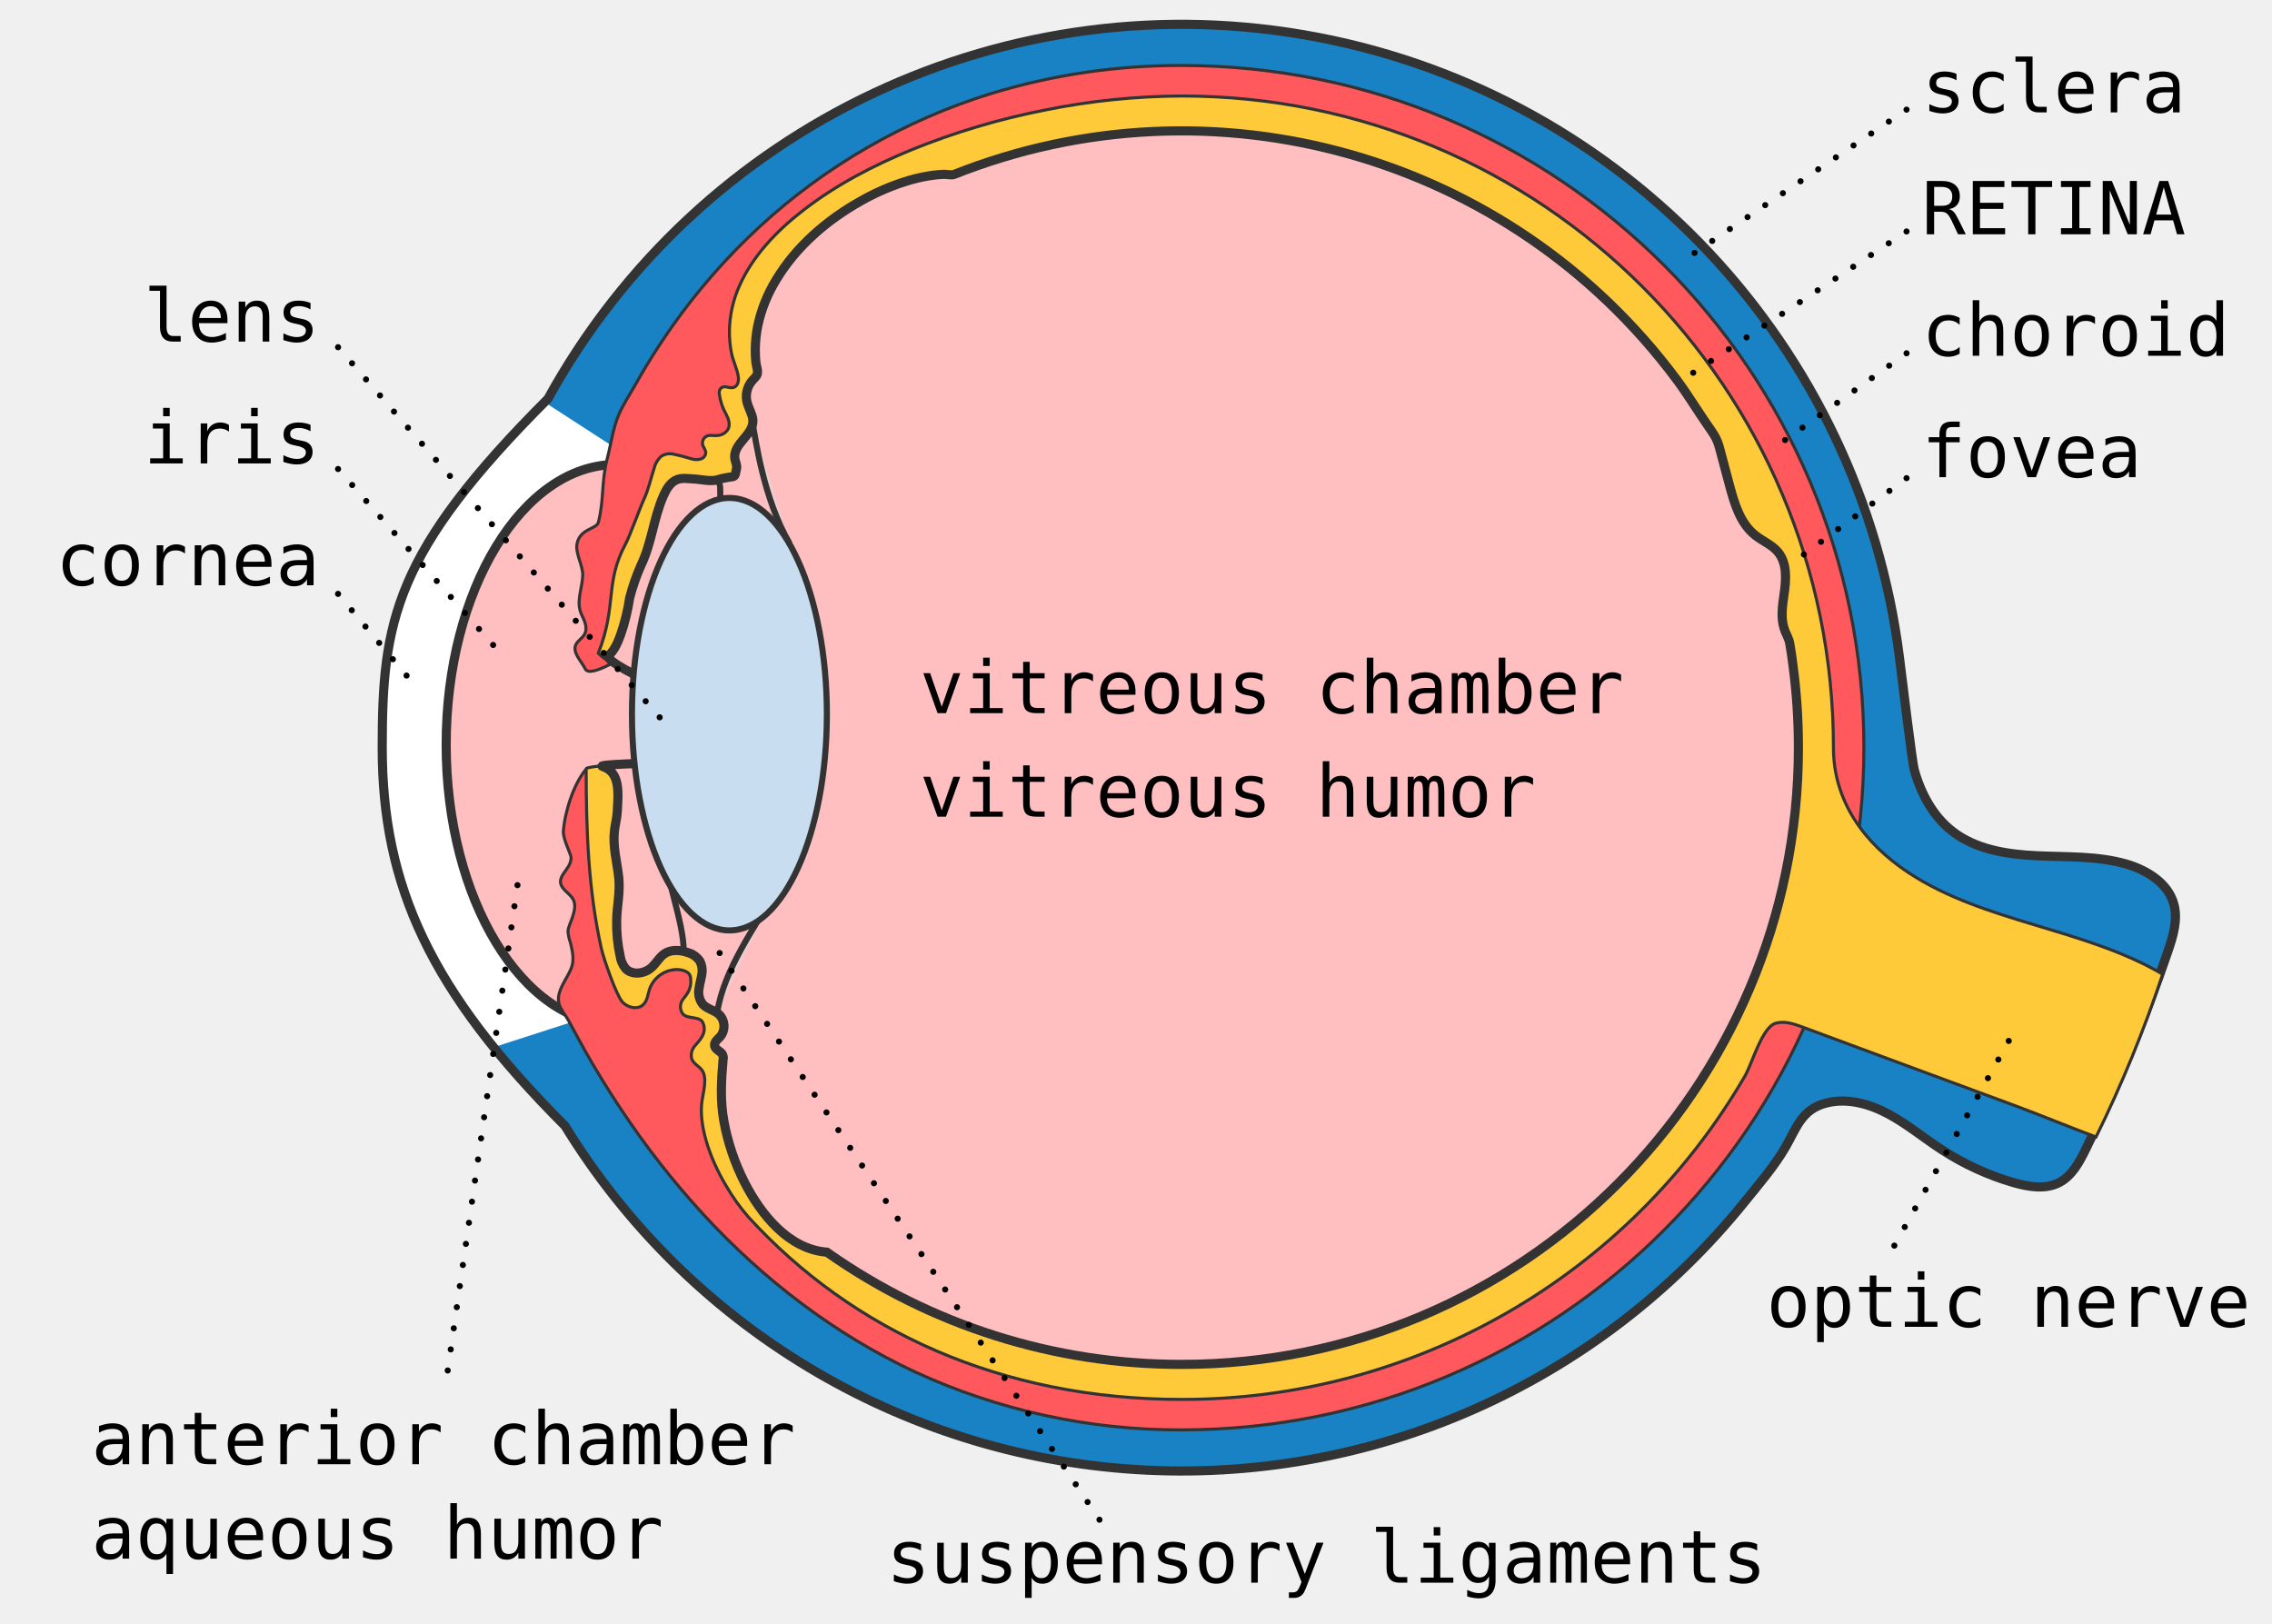
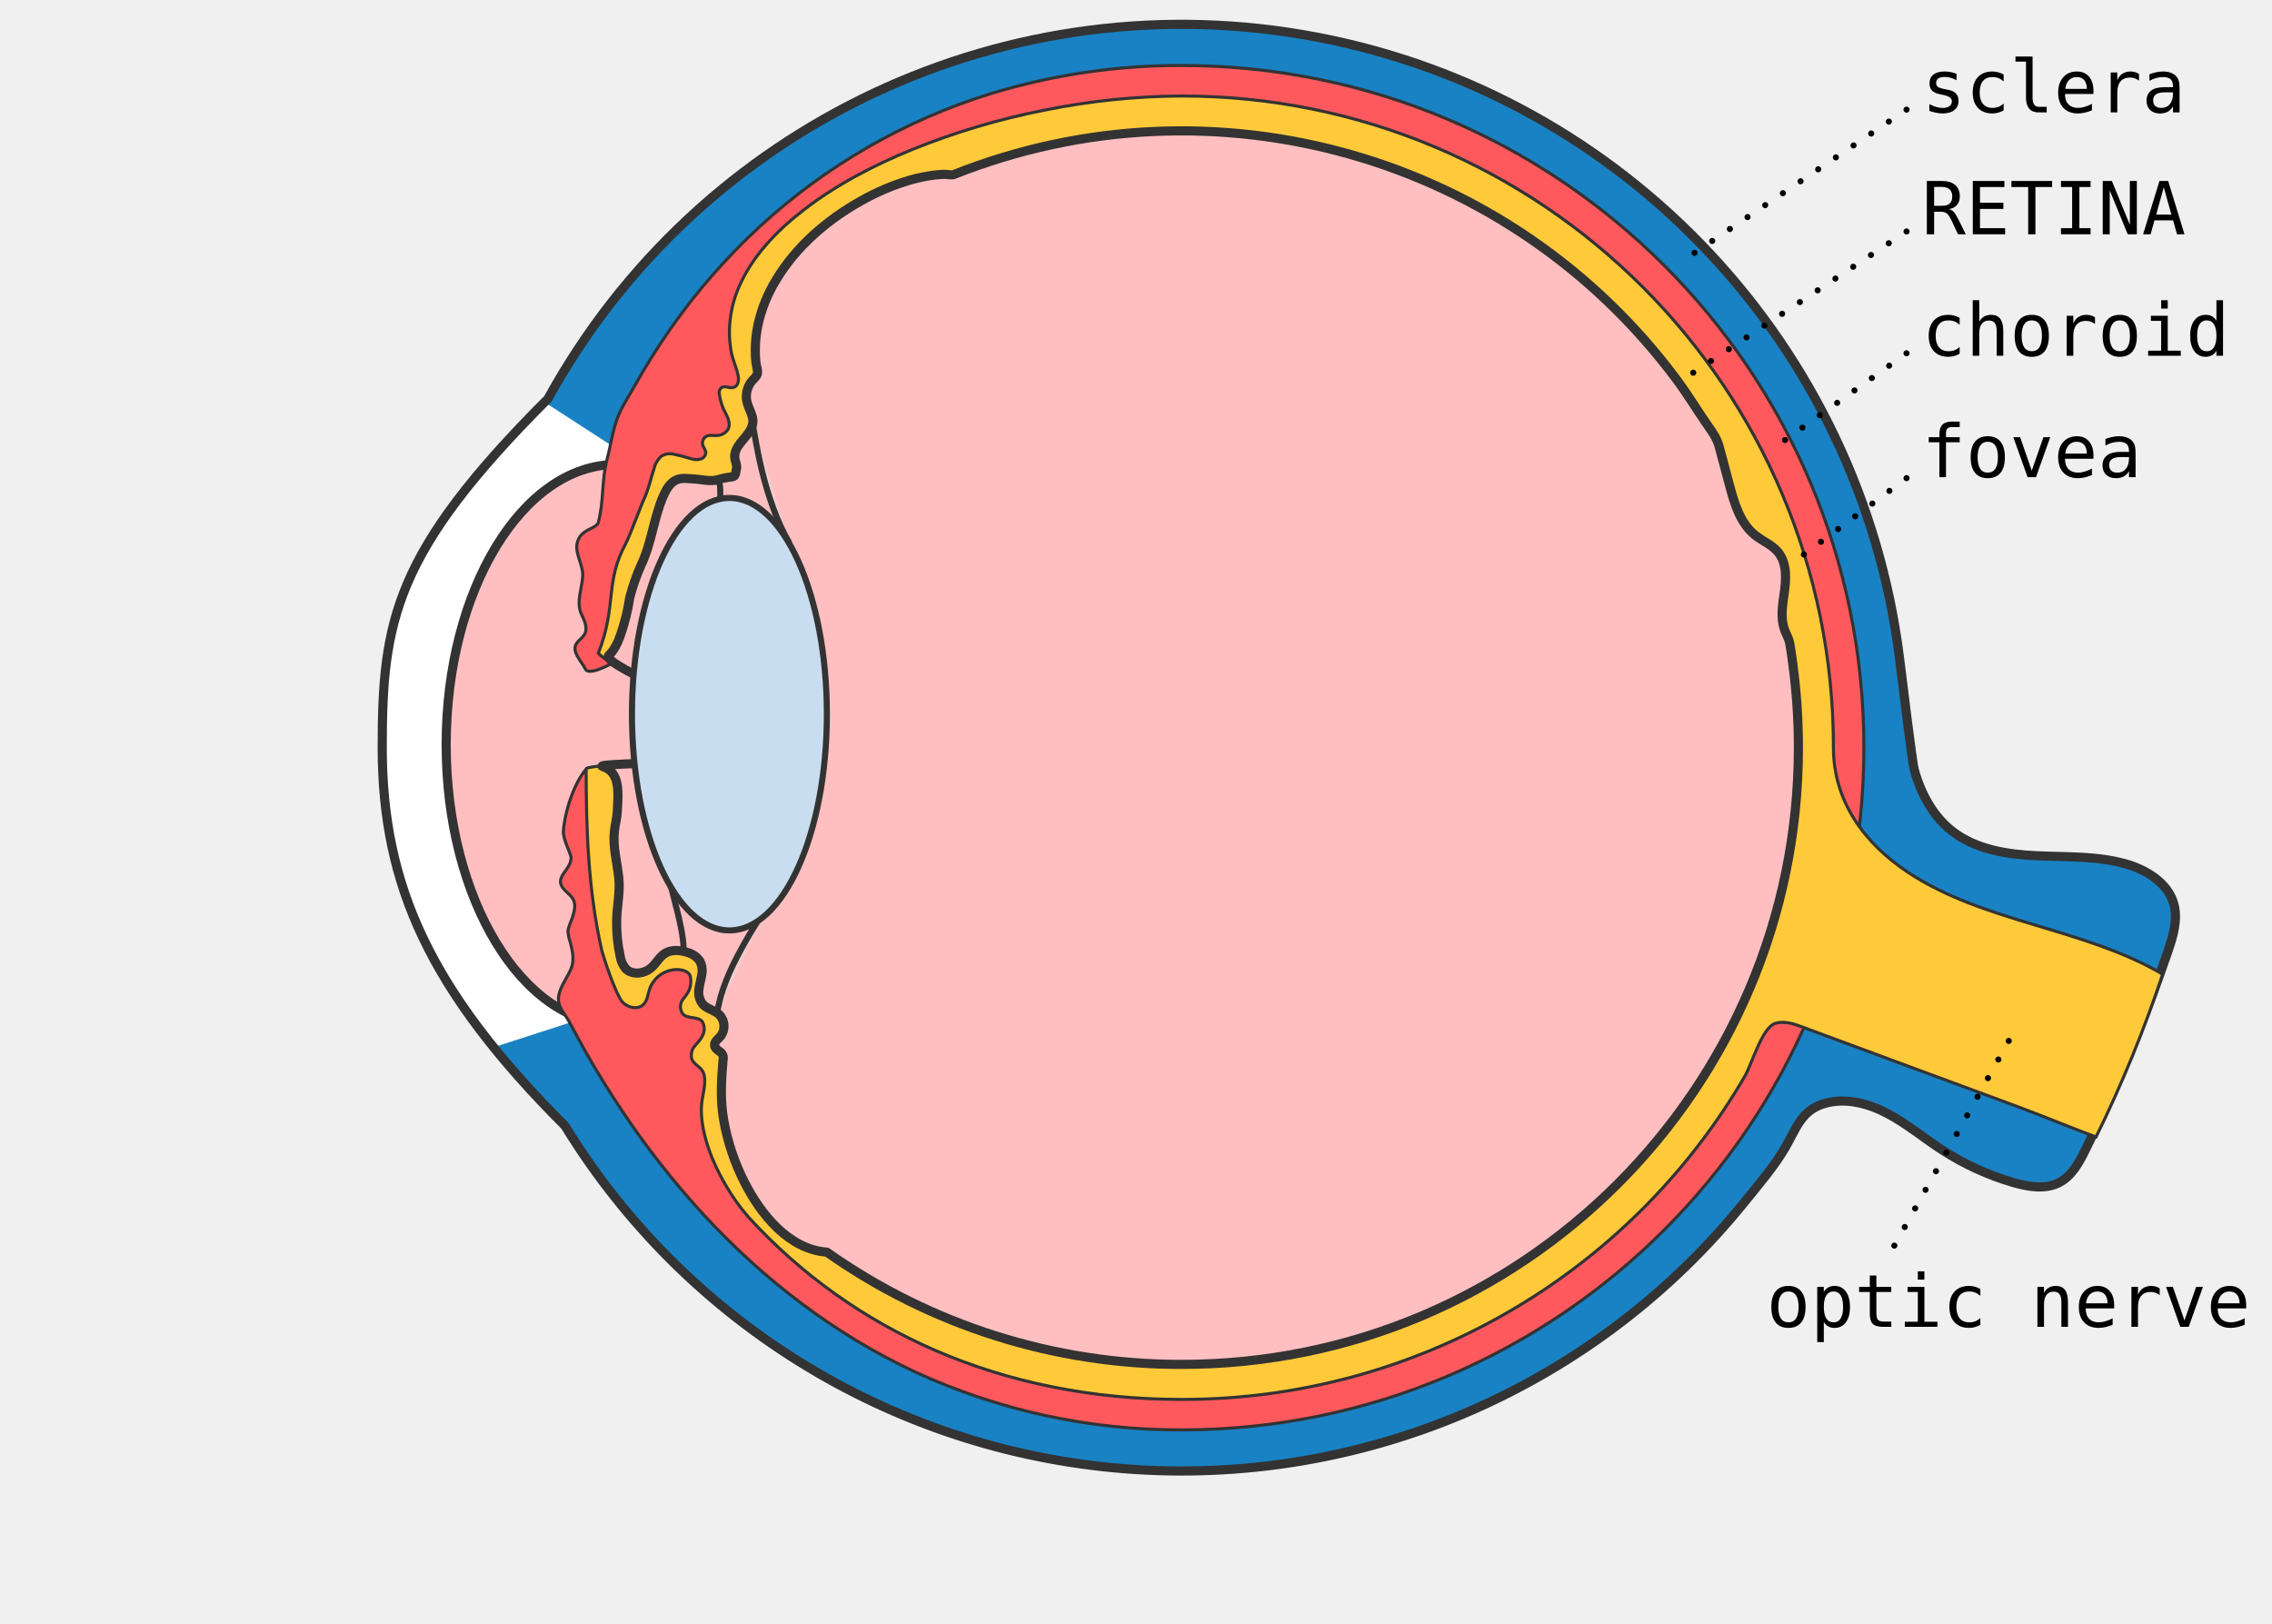
<svg xmlns="http://www.w3.org/2000/svg" viewBox="0 0 746 533">
  <defs>
    <style>
      .cls-1, .cls-3 {
        fill: #1982c4;
      }
      .cls-1, .cls-10, .cls-11, .cls-6, .cls-7, .cls-8, .cls-9 {
        stroke: #333;
      }
      .cls-1, .cls-10, .cls-11, .cls-6, .cls-7, .cls-8, .cls-9 {
        stroke-miterlimit: 10;
      }
      .cls-1, .cls-6, .cls-7 {
        stroke-width: 3px;
      }

      .cls-4 {
        clip-path: url(#clip-path);
      }
      .cls-5 { fill: #fff; }
      .cls-6 { fill: none; }
      .cls-7 { fill: #ffbfc1; }
      .cls-8 { fill: #ff595e; }
      .cls-9 { fill: #ffca3a; }
      .cls-10 { fill: #f0cdcd; }
      .cls-11 { fill: #c9ddf0; }
      .cls-10, .cls-11 {
        stroke-width: 2px;
      }
      .texts {
        
        font-family: Cousine, monospace;
        font-size: 24px;
      }
      .dashed-line {
        stroke: #000;
        stroke-linecap: round;
        stroke-dasharray: 0 7;
        stroke-width: 2px;
      }
    </style>
    <clipPath id="clip-path">
      <path class="cls-1" d="M628.54,252.75c2.14,7.74,6.11,15.21,12.45,20.15,7.75,6.05,18,7.64,27.86,8.09s19.84,0,29.29,2.71c6.84,2,13.74,6.28,15.63,13.15,1.41,5.11-.24,10.52-1.95,15.54a542.77,542.77,0,0,1-27,65c-2.1,4.26-4.51,8.76-8.74,10.93-4.53,2.33-10,1.39-14.91,0a88.74,88.74,0,0,1-23.68-10.87c-5.86-3.82-11.27-8.34-17.43-11.65s-13.38-5.34-20.17-3.68c-8.28,2-9.92,8.09-13.63,14.54-3.63,6.29-8.82,12.28-13.37,17.93A237.55,237.55,0,0,1,185.5,369.66c-44.08-44.08-60-78.65-60-124.16,0-41.54,3.92-64.08,54.41-114.56a237.55,237.55,0,0,1,443.75,84.83C624.87,225.46,627.86,250.29,628.54,252.75Z" />
    </clipPath>
  </defs>
  <g id="illustration">
    <g>
      <path class="cls-3" d="M628.54,252.75c2.14,7.74,6.11,15.21,12.45,20.15,7.75,6.05,18,7.64,27.86,8.09s19.84,0,29.29,2.71c6.84,2,13.74,6.28,15.63,13.15,1.41,5.11-.24,10.52-1.95,15.54a542.77,542.77,0,0,1-27,65c-2.1,4.26-4.51,8.76-8.74,10.93-4.53,2.33-10,1.39-14.91,0a88.74,88.74,0,0,1-23.68-10.87c-5.86-3.82-11.27-8.34-17.43-11.65s-13.38-5.34-20.17-3.68c-8.28,2-9.92,8.09-13.63,14.54-3.63,6.29-8.82,12.28-13.37,17.93A237.55,237.55,0,0,1,185.5,369.66c-44.08-44.08-60-78.65-60-124.16,0-41.54,3.92-64.08,54.41-114.56a237.55,237.55,0,0,1,443.75,84.83C624.87,225.46,627.86,250.29,628.54,252.75Z" />
      <g class="cls-4">
        <polygon class="cls-5" points="162.5 121.5 301.5 211.5 296.5 300.5 110.5 360.5 108.5 127.5 162.5 121.5" />
      </g>
      <path class="cls-6" d="M628.54,252.75c2.14,7.74,6.11,15.21,12.45,20.15,7.75,6.05,18,7.64,27.86,8.09s19.84,0,29.29,2.71c6.84,2,13.74,6.28,15.63,13.15,1.41,5.11-.24,10.52-1.95,15.54a542.77,542.77,0,0,1-27,65c-2.1,4.26-4.51,8.76-8.74,10.93-4.53,2.33-10,1.39-14.91,0a88.74,88.74,0,0,1-23.68-10.87c-5.86-3.82-11.27-8.34-17.43-11.65s-13.38-5.34-20.17-3.68c-8.28,2-9.92,8.09-13.63,14.54-3.63,6.29-8.82,12.28-13.37,17.93A237.55,237.55,0,0,1,185.5,369.66c-44.08-44.08-60-78.65-60-124.16,0-41.54,3.92-64.08,54.41-114.56a237.55,237.55,0,0,1,443.75,84.83C624.87,225.46,627.86,250.29,628.54,252.75Z" />
    </g>
    <path class="cls-7" d="M324.5,244.5c0,50.81-91.07,92-122,92s-56-41.19-56-92,25.07-92,56-92S324.5,193.69,324.5,244.5Z" />
    <path class="cls-8" d="M612,245.5c0,123.71-100.29,224-224,224a207,207,0,0,1-87.48-19c-26.43-12.34-49.89-30.37-69.61-51.78A279.1,279.1,0,0,1,204,364.36q-6.25-9.37-11.82-19.18c-1.84-3.24-3.55-6.54-5.35-9.8-2.09-3.76-4.69-5.54-2.84-10.34.95-2.47,2.55-4.63,3.56-7.08,1.13-2.73.39-5.72-.26-8.47a14.14,14.14,0,0,1-.8-3.64c.07-1.44,1-3.21,1.45-4.59.59-1.84,1.17-3.88.4-5.65-.62-1.41-2-2.33-3-3.43-4-4.14,2.4-6.43,2.16-10.68-.06-1.11-2.7-6.08-2.52-8.58.45-6.28,3.4-15.67,7.52-20.42,2.48-2.86,37.54,12.88,40,10s5.35-60.23,5-64c-.67-7.21-42.26,27.67-45.34,21.11-1.07-2.28-4.49-5.47-3-8.12.9-1.54,2.66-2.25,3.13-4.12s-.55-3.91-1.35-5.62c-1.91-4.09.22-8.4.4-12.75.14-3.3-2.52-7.26-1.87-10.5,1-5,6.4-4.71,7-7,1.87-7.16,1-13.62,2.88-20.77,1.24-4.72,1.93-10.22,3.87-14.69,1.38-3.2,3.53-6.41,5.25-9.48a219.37,219.37,0,0,1,11.86-18.86,208,208,0,0,1,28.91-33.1,198.77,198.77,0,0,1,76.2-43.89A212.58,212.58,0,0,1,388,21.5C511.71,21.5,612,121.79,612,245.5Z" />
    <path class="cls-9" d="M602,245.5c0,17.61,10.15,31.49,24.73,41.09,12.4,8.17,26.79,12.71,41,17s29.58,8.73,42.37,16.29a422.57,422.57,0,0,1-21.88,53.45c-8.89-3.29-17.88-7.07-26.77-10.35l-36.24-13.39L592,337.29c-2.9-1.07-6-2.16-9-1.3-4.41,1.27-7.71,13.23-10,17.23A213.62,213.62,0,0,1,388,459.5c-59.27,0-108.25-22.58-142.37-60a65.28,65.28,0,0,1-7.13-10c-6-10-9.08-20.66-8-28,.45-3.09,1.86-7.87-.14-10.27-1-1.23-2.66-2-3.22-3.52a4.7,4.7,0,0,1,.92-4.18c.85-1.21,4.44-4,2.72-7.74-1-2.23-5-1.05-6.61-2.9a4,4,0,0,1-.3-4.15c.57-1.35,3.63-3.24,2.82-8-.3-1.8-2.76-2.4-4.59-2.39a9.63,9.63,0,0,0-8.83,6.46c-.56,1.71-.69,3.69-2,5-1.83,1.86-5.2,1.1-6.94-.85-2-2.24-6.14-14.21-6.87-17.47-4.33-19.4-5-39.14-5-59,0-2.25,71-3.6,71-6,0-5.05,2.41-12,3-17,.44-3.75-56-1-70-15,6.22-15.93,2-23,9-36,1.32-2.46,4.84-12.14,6-14.62,1.46-3.09,2.22-6.78,3.29-10a7.8,7.8,0,0,1,2.29-4,5.21,5.21,0,0,1,3.86-.8,63.06,63.06,0,0,1,6.25,1.62,5.1,5.1,0,0,0,3,0,2.31,2.31,0,0,0,1.58-2.35,11,11,0,0,0-.93-2,2.62,2.62,0,0,1,.78-2.85c1.15-.94,2.63-.31,4-.5a4.39,4.39,0,0,0,3.45-2c.84-1.55.2-3.47-.63-5a18.06,18.06,0,0,1-2.22-6.68,2.14,2.14,0,0,1,.66-2,2.31,2.31,0,0,1,1.79-.24,6.34,6.34,0,0,0,1.83.23c1.69-.19,2.12-1.92,2-3.35-.32-2.66-1.75-5.31-2.28-8a36.37,36.37,0,0,1-.68-7.43,37.88,37.88,0,0,1,3.09-14.22C247,84.12,255,75.8,263.73,69.06c10.78-8.37,23.06-14.75,35.65-19.91a238.25,238.25,0,0,1,43.66-13,231.05,231.05,0,0,1,45-4.63C506.19,31.5,602,127.31,602,245.5Z" />
    <path class="cls-7" d="M590.5,245.5C590.5,357.34,499.84,448,388,448a201.53,201.53,0,0,1-116.5-36.85c-12.56-.94-21.71-12.48-27-22.85a73.19,73.19,0,0,1-6.82-20.18c-1.25-6.9-.85-13.27-.27-20.17a2.4,2.4,0,0,0-.91-2.53c-.75-.58-1.71-1.12-1.86-2.06-.2-1.21,1-2.09,1.86-3A5.41,5.41,0,0,0,236,333c-1.58-1.37-3.91-1.73-5.29-3.29a6.49,6.49,0,0,1-1.18-5.21c.2-1.51.67-3,.89-4.49a6.84,6.84,0,0,0-.63-4.44,7.08,7.08,0,0,0-4-2.81c-2.31-.81-5.33-1.09-7.51.32s-3.16,4.12-5.55,5.47-5.48,1.39-7.3-.5a8.29,8.29,0,0,1-1.81-4.12,50.71,50.71,0,0,1-1.14-11.79c.09-4.69,1.19-9.2.69-13.92-.53-5.08-2-10.13-1.44-15.26.23-2.15.83-4.26.95-6.42.32-6.27,1.1-13-4.88-14.89-1.91-.62,15.65-1.1,15.65-1.1l-1-27s-14.41-6.75-12.58-8.35,3-4.26,3.89-6.74a67.21,67.21,0,0,0,3-12.2,68.84,68.84,0,0,1,3.73-10.71c3.43-7.06,4.12-15.36,7.24-22.54,1-2.3,2.34-4.74,4.7-5.58,1.67-.59,3.5-.24,5.27-.17,2.26.09,5.65.95,7.79.29a29.52,29.52,0,0,1,5-1c1.16-.15,1-1.41,1.31-2.53s-.23-2.05-.45-3.08c-1.17-5.7,7.41-8.32,5.6-14.33-.51-1.69-1.42-3.25-1.76-5a8,8,0,0,1,2-6.87,9.07,9.07,0,0,0,1.29-1.48c.65-1.12-.17-3.08-.3-4.33a39.46,39.46,0,0,1-.18-4.07,40.5,40.5,0,0,1,.85-8.07,47.66,47.66,0,0,1,6-14.91c6.6-11,16.75-19.7,27.84-25.91a75.63,75.63,0,0,1,16.27-6.88,51.37,51.37,0,0,1,7.59-1.57c1.16-.15,2.34-.25,3.51-.29.82,0,2.43.35,3.16.06a202.57,202.57,0,0,1,237.27,67.31c3.66,4.91,6.79,10.14,10.28,15.16,1.84,2.65,3,4.14,3.85,7.4l3.21,12c1.63,6.12,3.54,12.68,8.51,16.61,2.42,1.92,5.45,3.09,7.43,5.46,3.12,3.73,2.72,9.18,2,14-.51,3.61-1.09,7.49,0,11,.55,1.85,1.57,3.2,1.9,5.1q.58,3.38,1,6.77A204.93,204.93,0,0,1,590.5,245.5Z" />
    <g>
      <path class="cls-10" d="M235.5,332.5c2-14,13-29,18-38" />
      <path class="cls-10" d="M224.5,312.5c0-10-6-24-8-40" />
      <path class="cls-10" d="M247.13,139.13c1,5,3.44,24.38,12.13,39.32" />
      <path class="cls-10" d="M235.5,157.5c1,2,1,1,1,6" />
    </g>
    <ellipse class="cls-11" cx="239.5" cy="234.5" rx="32" ry="71" />
  </g>
  <g id="texts" class="texts">
-     <text transform="translate(105 112.15)" text-anchor="end">lens</text>
-     <text transform="translate(105 152.16)" text-anchor="end">iris</text>
-     <text transform="translate(105 192.17)" text-anchor="end">cornea</text>
-     <text transform="translate(302 234.17)">vitreous chamber</text>
-     <text transform="translate(302 268.17)">vitreous humor</text>
-     <text transform="translate(30 480.78)">anterior chamber</text>
-     <text transform="translate(30 511.78)">aqueous humor</text>
    <text transform="translate(631 36.91)">sclera</text>
    <text transform="translate(631 76.92)">RETINA</text>
    <text transform="translate(631 116.81)">choroid</text>
    <text transform="translate(631 156.67)">fovea</text>
    <text transform="translate(580 435.67)">optic nerve</text>
-     <text transform="translate(291 519.67)">suspensory ligaments</text>
  </g>
  <g id="lines">
-     <line class="dashed-line" x1="111" y1="114" x2="217" y2="236" />
-     <line class="dashed-line" x1="111" y1="154" x2="163" y2="213" />
-     <line class="dashed-line" x1="111" y1="195" x2="137" y2="226" />
-     <line class="dashed-line" x1="147" y1="450" x2="170" y2="290" />
    <line class="dashed-line" x1="626" y1="36" x2="552" y2="86" />
    <line class="dashed-line" x1="626" y1="76" x2="552" y2="125" />
    <line class="dashed-line" x1="626" y1="116" x2="584" y2="146" />
    <line class="dashed-line" x1="626" y1="157" x2="587" y2="186" />
    <line class="dashed-line" x1="622" y1="409" x2="660" y2="341" />
-     <line class="dashed-line" x1="361" y1="499" x2="235" y2="311" />
  </g>
</svg>
